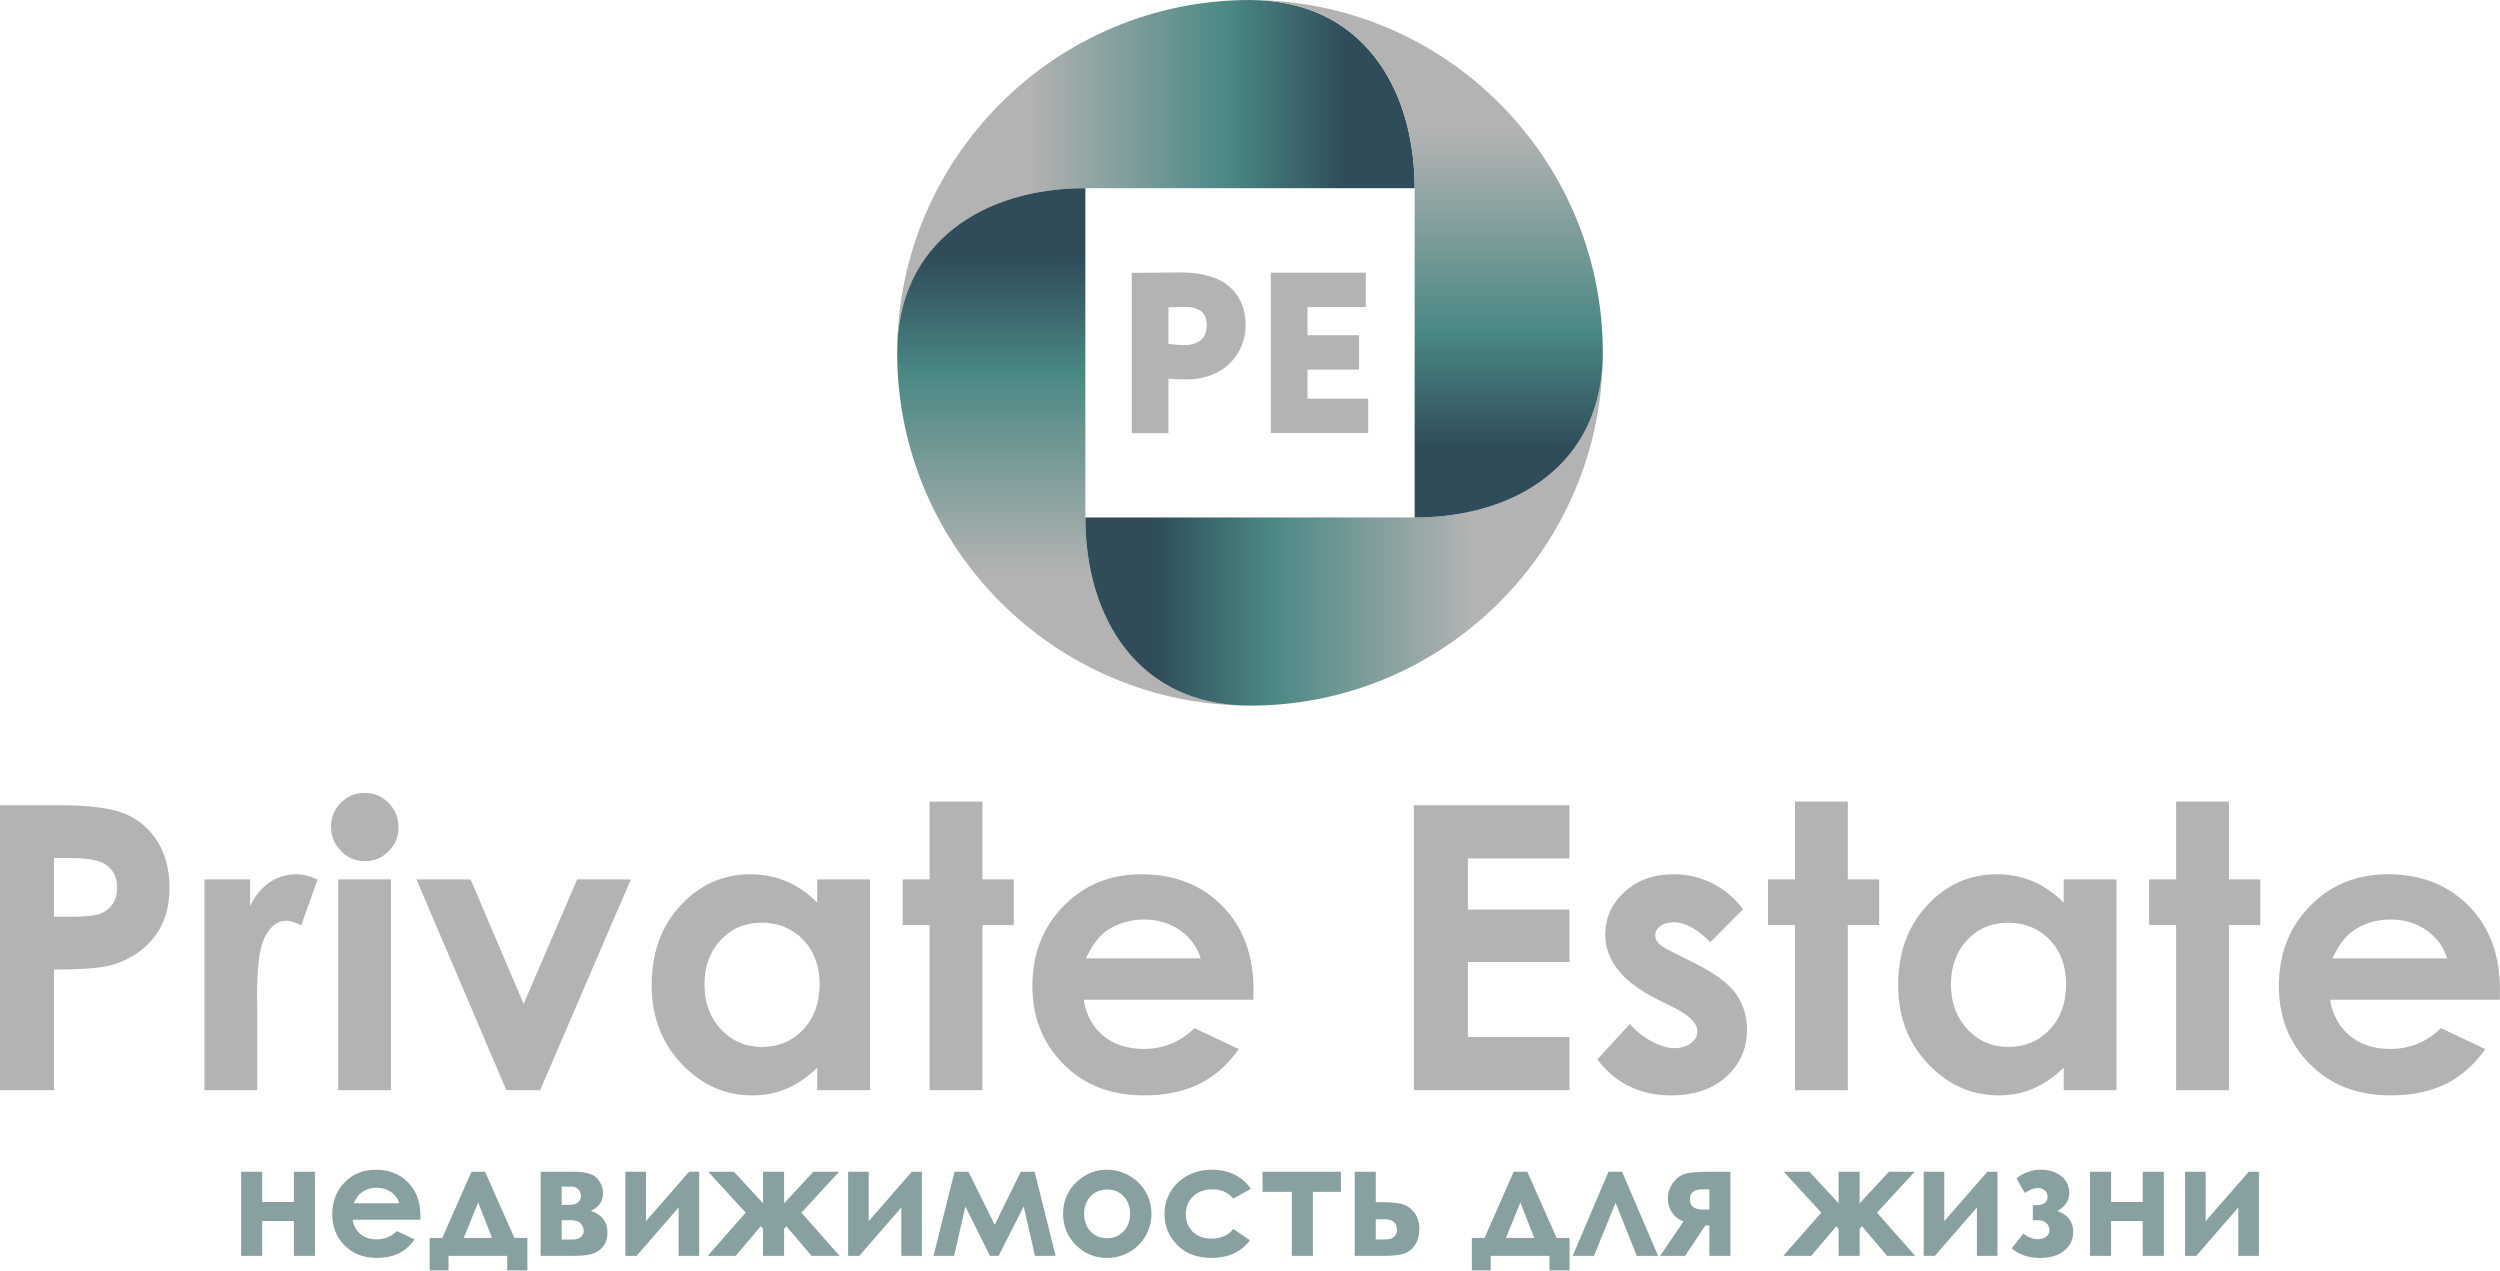
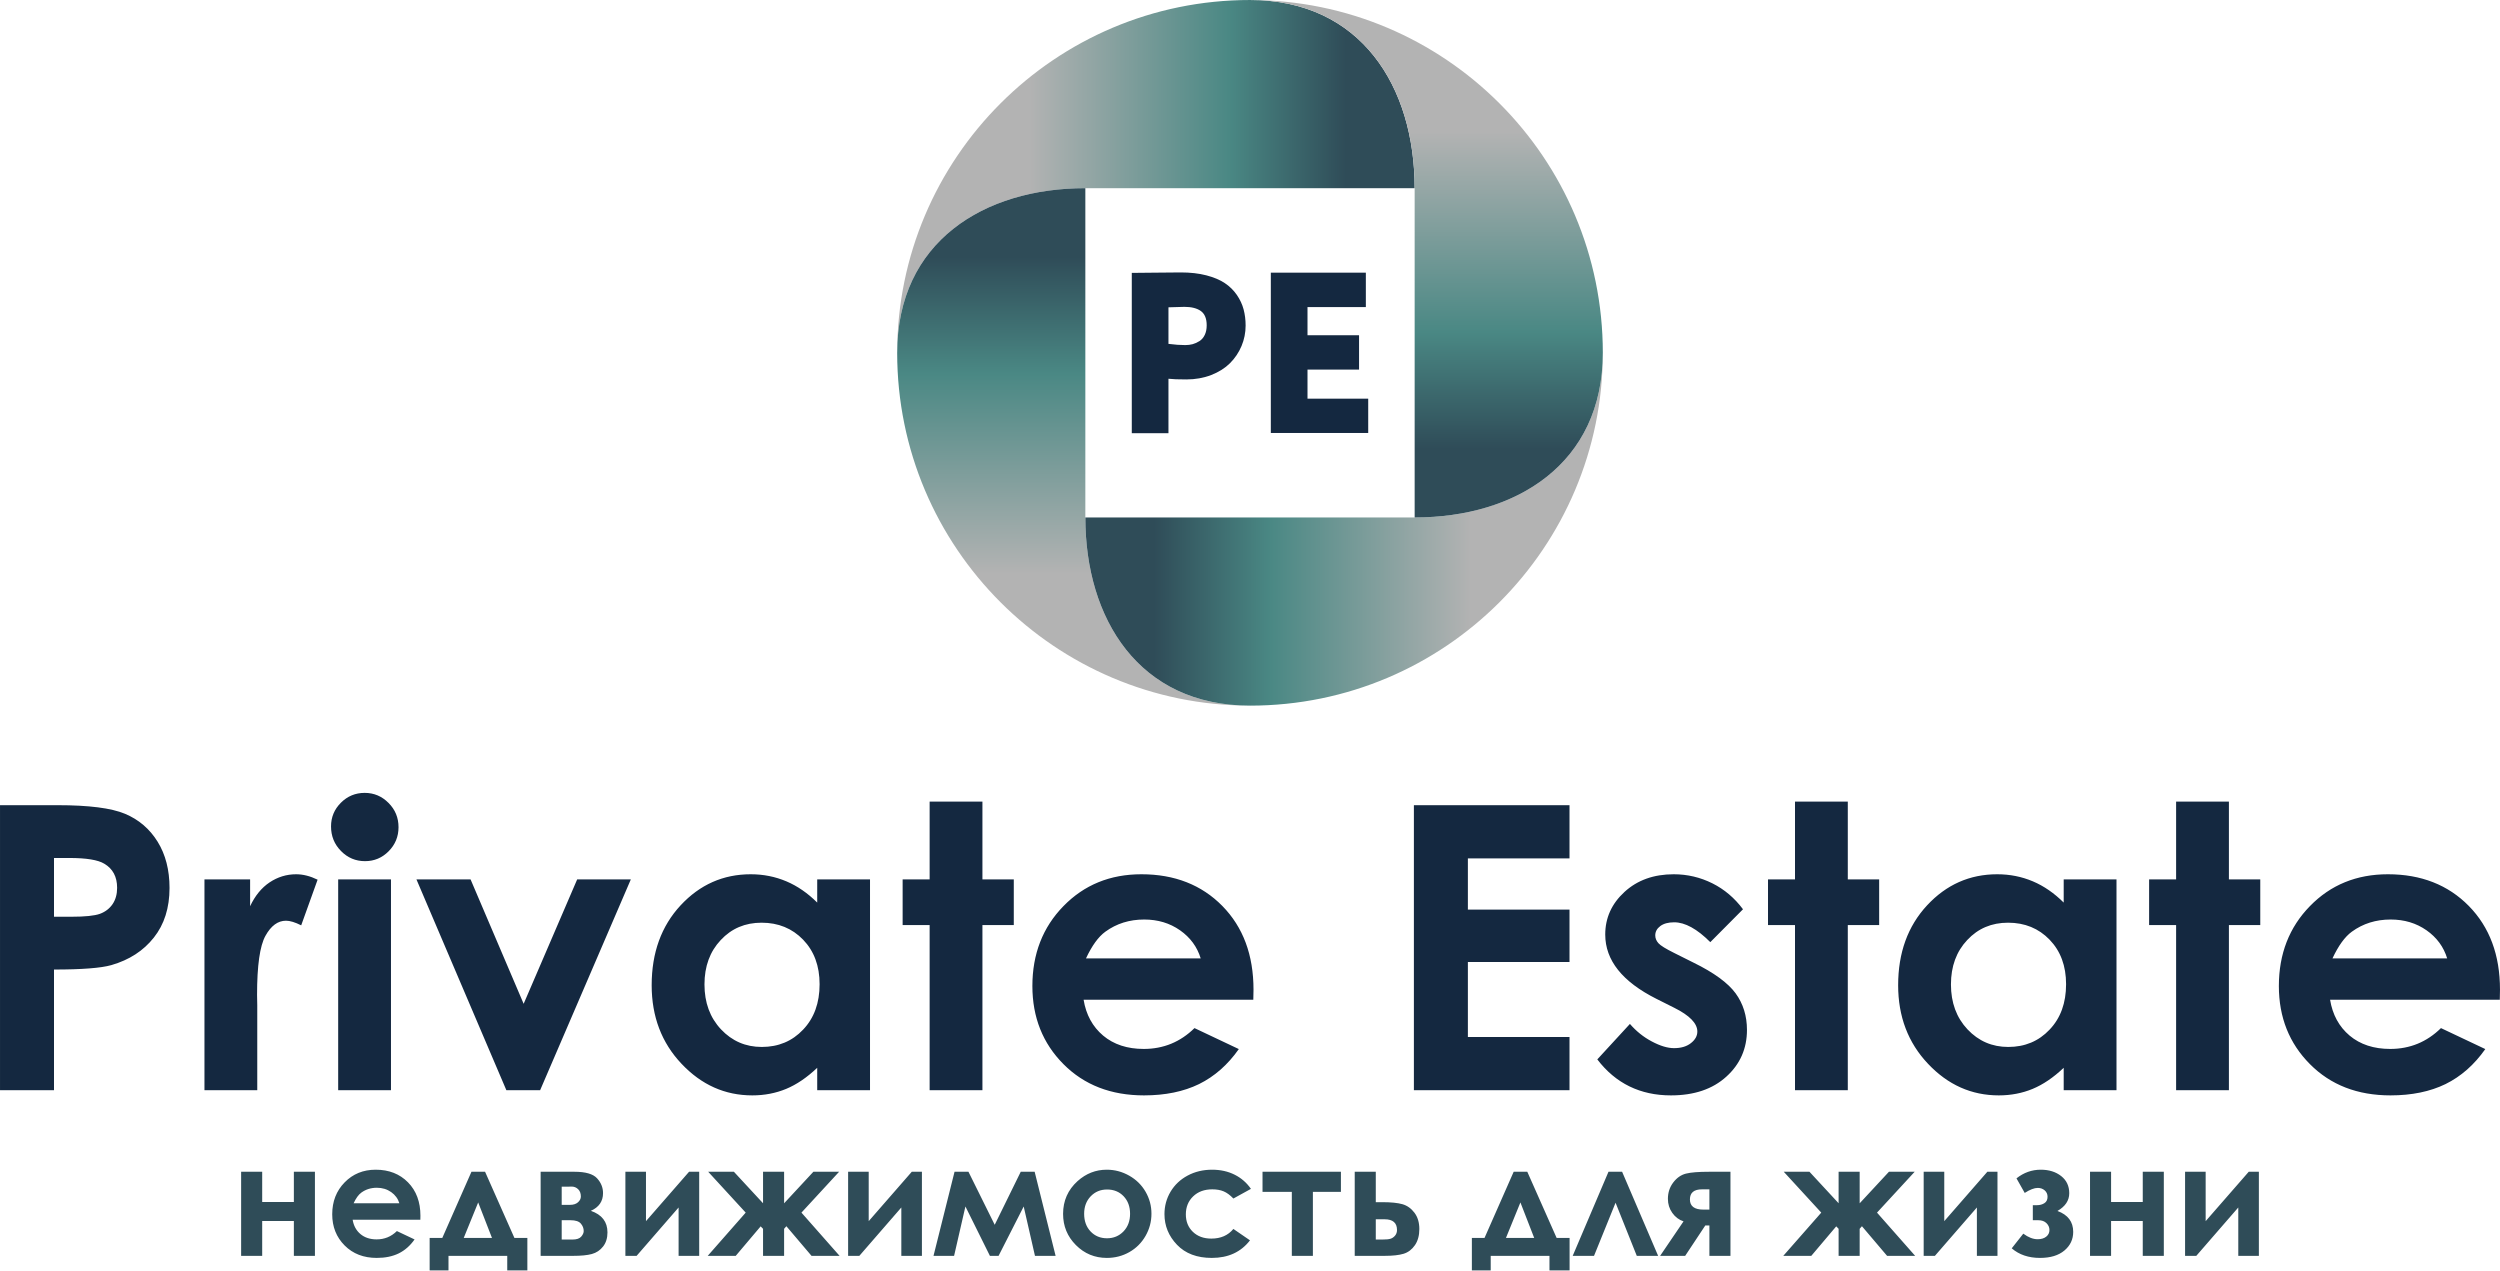
<svg xmlns="http://www.w3.org/2000/svg" xmlns:xlink="http://www.w3.org/1999/xlink" xml:space="preserve" width="109.829mm" height="55.812mm" version="1.1" style="shape-rendering:geometricPrecision; text-rendering:geometricPrecision; image-rendering:optimizeQuality; fill-rule:evenodd; clip-rule:evenodd" viewBox="0 0 10982.86 5581.23">
  <defs>
    <style type="text/css">
   
-     .fil5 {fill:#88A1A0;fill-rule:nonzero}
-     .fil4 {fill:#B3B3B3;fill-rule:nonzero}
+     .fil4 {fill:#142840;fill-rule:nonzero}
+     .fil5 {fill:#2F4C58;fill-rule:nonzero}
    .fil2 {fill:url(#id0)}
    .fil0 {fill:url(#id1)}
    .fil3 {fill:url(#id2)}
    .fil1 {fill:url(#id3)}
   
  </style>
    <linearGradient id="id0" gradientUnits="userSpaceOnUse" x1="6463.15" y1="2663.9" x2="5069.36" y2="2663.9">
      <stop offset="0" style="stop-opacity:1; stop-color:#B3B3B3" />
      <stop offset="0.631" style="stop-opacity:1; stop-color:#4A8884" />
      <stop offset="1" style="stop-opacity:1; stop-color:#2F4C58" />
    </linearGradient>
    <linearGradient id="id1" gradientUnits="userSpaceOnUse" xlink:href="#id0" x1="4519.71" y1="436.13" x2="5913.5" y2="436.13">
  </linearGradient>
    <linearGradient id="id2" gradientUnits="userSpaceOnUse" xlink:href="#id0" x1="6605.32" y1="578.29" x2="6605.32" y2="1972.08">
  </linearGradient>
    <linearGradient id="id3" gradientUnits="userSpaceOnUse" xlink:href="#id0" x1="4377.54" y1="2521.72" x2="4377.54" y2="1127.94">
  </linearGradient>
  </defs>
  <g id="Слой_x0020_1">
-     <g id="_3002631221360">
-       <g>
-         <path class="fil0" d="M4768.09 826.67c-445.4,0 -826.64,235.69 -826.64,723.34l-0.03 0c0.02,-855.75 694.25,-1549.98 1550.01,-1549.98 487.67,0 723.33,381.26 723.33,826.66l-1446.67 -0.02zm-826.64 723.34l0 0z" />
-         <path class="fil1" d="M4768.07 2273.34c0,445.4 235.69,826.64 723.34,826.64l0 0.02c-855.75,-0.01 -1549.99,-694.24 -1549.99,-1550 0,-487.67 381.27,-723.33 826.67,-723.33l-0.02 1446.67zm723.34 826.64l0 0z" />
-         <path class="fil2" d="M6214.77 2273.36c445.4,0 826.64,-235.69 826.64,-723.34l0.02 0c-0.01,855.75 -694.24,1549.98 -1550,1549.98 -487.67,0 -723.33,-381.26 -723.33,-826.66l1446.67 0.02zm826.64 -723.34l0 0z" />
-         <path class="fil3" d="M6214.79 826.67c0,-445.4 -235.69,-826.64 -723.34,-826.64l0 -0.03c855.75,0.02 1549.98,694.25 1549.98,1550.01 0,487.67 -381.26,723.33 -826.66,723.33l0.02 -1446.67zm-723.34 -826.64l0 0z" />
-       </g>
-       <path class="fil4" d="M-0 3537.33l253.18 0c136.9,0 235.44,12.5 295.9,37.79 60.46,25.29 108.42,66.27 143.31,122.66 34.88,56.4 52.32,124.12 52.32,203.19 0,87.49 -22.97,160.16 -68.89,218 -45.64,57.85 -107.84,98.25 -186.62,120.92 -46.21,13.08 -130.22,19.48 -252.01,19.48l0 530.19 -237.19 0 0 -1252.23zm237.19 490.08l76.45 0c60.17,0 101.73,-4.36 125.28,-12.79 23.54,-8.72 41.85,-22.67 55.52,-42.44 13.37,-19.76 20.05,-43.6 20.05,-71.79 0,-48.55 -18.89,-84.01 -56.68,-106.1 -27.32,-16.57 -78.48,-25 -152.89,-25l-67.73 0 0 258.12zm661 -163.94l200.56 0 0 117.72c21.51,-45.92 50,-80.8 85.46,-104.64 35.75,-23.84 74.7,-35.75 116.85,-35.75 29.94,0 61.33,7.85 94.18,23.83l-72.09 200.57c-27.03,-13.66 -49.41,-20.35 -66.85,-20.35 -35.46,0 -65.7,22.09 -90.11,66.27 -24.71,44.19 -36.92,130.81 -36.92,259.87l0.87 45.05 0 373.52 -231.95 0 0 -926.09zm704.02 -380.2c40.69,0 75.57,14.82 104.64,44.18 29.36,29.36 43.89,64.82 43.89,106.68 0,41.27 -14.53,76.44 -43.31,105.51 -28.78,29.07 -63.37,43.6 -103.77,43.6 -41.28,0 -76.45,-14.82 -105.52,-44.47 -29.35,-29.65 -43.89,-65.69 -43.89,-108.13 0,-40.7 14.54,-75.29 43.31,-104.06 28.78,-28.78 63.66,-43.31 104.65,-43.31zm-116.57 380.2l231.96 0 0 926.09 -231.96 0 0 -926.09zm343.87 0l237.77 0 233.13 546.47 235.15 -546.47 235.74 0 -398.52 926.09 -148.24 0 -395.03 -926.09zm1760.62 0l231.96 0 0 926.09 -231.96 0 0 -98.54c-45.34,43.02 -90.98,73.83 -136.61,92.73 -45.64,18.89 -95.35,28.48 -148.54,28.48 -120.05,0 -223.53,-46.21 -311.02,-138.94 -87.49,-92.43 -131.1,-207.54 -131.1,-345.03 0,-142.72 42.44,-259.57 127.03,-350.85 84.59,-90.98 187.19,-136.61 308.11,-136.61 55.81,0 107.85,10.46 156.68,31.1 48.83,20.64 93.89,52.03 135.45,93.31l0 -101.74zm-244.45 190.1c-72.09,0 -131.97,25.29 -179.35,76.16 -47.67,50.58 -71.51,115.69 -71.51,195.04 0,79.94 24.13,145.63 72.67,197.37 48.54,51.45 108.13,77.32 179.06,77.32 72.96,0 133.71,-25.29 181.67,-76.16 48.25,-50.58 72.38,-117.14 72.38,-199.4 0,-80.52 -24.13,-145.63 -72.38,-195.63 -47.96,-49.7 -109,-74.7 -182.54,-74.7zm738.31 -531.93l231.95 0 0 341.83 137.78 0 0 200.57 -137.78 0 0 725.52 -231.95 0 0 -725.52 -118.6 0 0 -200.57 118.6 0 0 -341.83zm1421.97 870.28l-745.58 0c10.76,65.98 39.53,118.59 86.04,157.83 46.51,38.95 106.1,58.43 178.19,58.43 86.62,0 160.74,-30.52 222.94,-91.56l194.76 92.14c-48.55,69.18 -106.97,120.34 -174.7,153.77 -68.02,33.13 -148.53,49.7 -241.84,49.7 -144.76,0 -262.77,-45.63 -353.75,-137.2 -90.98,-91.27 -136.62,-205.79 -136.62,-343.28 0,-140.98 45.64,-258.12 136.62,-351.14 90.98,-93.31 204.92,-139.81 342.41,-139.81 145.63,0 264.23,46.5 355.5,139.23 91.27,93.02 136.91,215.39 136.91,367.99l-0.88 43.9zm-231.08 -181.38c-15.41,-50.58 -45.64,-91.86 -90.69,-123.54 -45.35,-31.69 -97.67,-47.38 -157.55,-47.38 -64.82,0 -121.5,17.73 -170.63,53.48 -30.52,22.09 -59,61.34 -85.16,117.44l504.03 0zm936.55 -673.21l683.66 0 0 233.7 -446.47 0 0 224.99 446.47 0 0 230.21 -446.47 0 0 329.63 446.47 0 0 233.7 -683.66 0 0 -1252.23zm1445.82 457.23l-143.6 144.47c-58.13,-58.14 -111.03,-87.2 -158.7,-87.2 -25.87,0 -46.22,5.52 -61.05,16.57 -14.82,11.04 -22.09,24.7 -22.09,40.98 0,12.5 4.65,23.84 13.95,34.3 9.31,10.46 32.56,24.71 69.48,43.02l84.87 42.44c89.53,43.89 151.15,88.95 184.58,134.58 33.43,45.93 50,99.41 50,161.04 0,81.97 -30.23,150.56 -90.69,205.21 -60.46,54.94 -141.56,82.26 -243.3,82.26 -134.87,0 -243,-52.61 -323.52,-158.12l143.3 -155.81c27.33,31.69 59.3,57.56 96.22,77.03 36.62,19.48 69.18,29.36 97.66,29.36 30.53,0 55.52,-7.27 74.13,-22.09 18.89,-14.83 28.19,-31.68 28.19,-50.87 0,-35.75 -33.72,-70.63 -101.44,-104.35l-78.2 -39.24c-149.98,-75.29 -224.98,-169.47 -224.98,-282.54 0,-72.96 28.2,-135.45 84.59,-187.19 56.39,-51.74 128.48,-77.61 216.26,-77.61 60.17,0 116.56,13.37 169.76,39.82 52.9,26.45 97.66,64.53 134.58,113.94zm228.47 -472.92l231.95 0 0 341.83 137.78 0 0 200.57 -137.78 0 0 725.52 -231.95 0 0 -725.52 -118.6 0 0 -200.57 118.6 0 0 -341.83zm1180.42 341.83l231.96 0 0 926.09 -231.96 0 0 -98.54c-45.34,43.02 -90.98,73.83 -136.61,92.73 -45.64,18.89 -95.35,28.48 -148.54,28.48 -120.05,0 -223.53,-46.21 -311.02,-138.94 -87.49,-92.43 -131.1,-207.54 -131.1,-345.03 0,-142.72 42.44,-259.57 127.03,-350.85 84.59,-90.98 187.19,-136.61 308.11,-136.61 55.81,0 107.85,10.46 156.68,31.1 48.83,20.64 93.89,52.03 135.45,93.31l0 -101.74zm-244.45 190.1c-72.09,0 -131.97,25.29 -179.35,76.16 -47.67,50.58 -71.51,115.69 -71.51,195.04 0,79.94 24.13,145.63 72.67,197.37 48.54,51.45 108.13,77.32 179.06,77.32 72.96,0 133.71,-25.29 181.67,-76.16 48.25,-50.58 72.38,-117.14 72.38,-199.4 0,-80.52 -24.13,-145.63 -72.38,-195.63 -47.96,-49.7 -109,-74.7 -182.54,-74.7zm738.31 -531.93l231.95 0 0 341.83 137.78 0 0 200.57 -137.78 0 0 725.52 -231.95 0 0 -725.52 -118.6 0 0 -200.57 118.6 0 0 -341.83zm1421.97 870.28l-745.58 0c10.76,65.98 39.53,118.59 86.04,157.83 46.51,38.95 106.1,58.43 178.19,58.43 86.62,0 160.74,-30.52 222.94,-91.56l194.76 92.14c-48.55,69.18 -106.97,120.34 -174.7,153.77 -68.02,33.13 -148.53,49.7 -241.84,49.7 -144.76,0 -262.77,-45.63 -353.75,-137.2 -90.98,-91.27 -136.62,-205.79 -136.62,-343.28 0,-140.98 45.64,-258.12 136.62,-351.14 90.98,-93.31 204.92,-139.81 342.41,-139.81 145.63,0 264.23,46.5 355.5,139.23 91.27,93.02 136.91,215.39 136.91,367.99l-0.88 43.9zm-231.08 -181.38c-15.41,-50.58 -45.64,-91.86 -90.69,-123.54 -45.35,-31.69 -97.67,-47.38 -157.55,-47.38 -64.82,0 -121.5,17.73 -170.63,53.48 -30.52,22.09 -59,61.34 -85.16,117.44l504.03 0z" />
-       <path class="fil5" d="M1151.8 5280.65l139.15 0 0 -132.89 92.54 0 0 369.45 -92.54 0 0 -153.07 -139.15 0 0 153.07 -92.53 0 0 -369.45 92.53 0 0 132.89zm694.83 77.93l-297.44 0c4.3,26.32 15.78,47.31 34.33,62.96 18.55,15.54 42.32,23.31 71.08,23.31 34.56,0 64.13,-12.17 88.94,-36.53l77.7 36.76c-19.37,27.6 -42.68,48.01 -69.69,61.35 -27.14,13.22 -59.26,19.82 -96.48,19.82 -57.75,0 -104.83,-18.2 -141.13,-54.73 -36.29,-36.41 -54.5,-82.1 -54.5,-136.95 0,-56.24 18.21,-102.97 54.5,-140.08 36.3,-37.22 81.75,-55.77 136.6,-55.77 58.1,0 105.41,18.55 141.82,55.54 36.41,37.11 54.62,85.93 54.62,146.81l-0.35 17.51zm-92.19 -72.36c-6.14,-20.18 -18.2,-36.65 -36.18,-49.29 -18.09,-12.63 -38.96,-18.9 -62.85,-18.9 -25.85,0 -48.47,7.08 -68.06,21.34 -12.18,8.81 -23.54,24.47 -33.98,46.85l201.07 0zm215.8 230.99l0 64.01 -82.79 0 0 -142.63 55.54 0 128.14 -290.83 59.83 0 128.95 290.83 56.82 0 0 142.63 -88.36 0 0 -64.01 -258.13 0zm191.11 -78.62l-60.65 -156.08 -63.55 156.08 124.2 0zm213.71 78.62l0 -369.45 148.66 0c48.7,0 81.86,9.63 99.26,28.76 17.51,19.13 26.21,40.82 26.21,65.05 0,36.07 -17.86,61.93 -53.58,77.81 48.71,16.82 73.06,48.36 73.06,94.74 0,25.05 -6.5,45.81 -19.37,62.16 -12.87,16.46 -29.34,27.36 -49.17,32.81 -19.71,5.45 -47.42,8.12 -83.02,8.12l-142.05 0zm92.53 -224.03l36.07 0c15.42,0 27.25,-3.83 35.6,-11.37 8.34,-7.54 12.52,-16 12.52,-25.28 0,-13.8 -4.06,-24.47 -12.06,-32.23 -8,-7.66 -17.51,-11.48 -28.53,-11.48l-11.94 0.34 -31.66 0 0 80.02zm0 152.37l46.97 0c18.32,0 31.19,-4.18 38.61,-12.64 7.42,-8.47 11.13,-16.7 11.13,-24.7 0,-11.95 -4.17,-22.85 -12.52,-32.7 -8.35,-9.86 -23.42,-14.85 -45.11,-14.85l-39.08 0 0 84.89zm329.1 71.66l-49.28 0 0 -369.45 90.44 0 0 216.96 189.25 -216.96 44.53 0 0 369.45 -90.45 0 0 -212.55 -184.49 212.55zm555.45 -118.86l-10.44 -10.78 -109.58 129.64 -123.04 0 166.87 -189.94 -164.78 -179.51 112.95 0 128.02 138.34 0 -138.34 92.53 0 0 138.57 128.6 -138.57 113.06 0 -165.47 179.51 167.56 189.94 -123.27 0 -110.51 -130.22 -9.97 11.36 0 118.86 -92.53 0 0 -118.86zm423.02 118.86l-49.28 0 0 -369.45 90.44 0 0 216.96 189.25 -216.96 44.53 0 0 369.45 -90.45 0 0 -212.55 -184.49 212.55zm594.76 -136.48l114.33 -232.97 61.11 0 92.08 369.45 -90.69 0 -49.51 -216.85 -110.39 216.85 -38.04 0 -107.61 -216.96 -49.75 216.96 -90.45 0 92.42 -369.45 61.12 0 115.38 232.97zm492.25 -242.01c34.9,0 67.72,8.69 98.45,26.09 30.85,17.39 54.73,40.93 72.01,70.73 17.28,29.92 25.86,62.04 25.86,96.6 0,34.79 -8.7,67.25 -25.97,97.52 -17.4,30.27 -41.05,53.92 -70.97,70.97 -30.04,17.04 -62.97,25.62 -99.03,25.62 -53.11,0 -98.45,-18.78 -135.91,-56.35 -37.57,-37.69 -56.35,-83.38 -56.35,-137.07 0,-57.63 21.22,-105.64 63.66,-144.02 37.22,-33.4 79.89,-50.09 128.25,-50.09zm1.39 86.97c-28.87,0 -52.88,9.97 -72.01,29.91 -19.13,20.07 -28.76,45.58 -28.76,76.77 0,32 9.51,57.98 28.41,77.81 18.9,19.83 42.91,29.8 72.01,29.8 28.99,0 53.11,-10.09 72.48,-30.15 19.25,-20.06 28.87,-45.92 28.87,-77.46 0,-31.66 -9.51,-57.28 -28.41,-77.11 -18.9,-19.72 -43.13,-29.57 -72.59,-29.57zm631.98 -2.79l-77.11 42.44c-14.5,-15.19 -28.76,-25.62 -42.91,-31.54 -14.14,-5.91 -30.73,-8.81 -49.74,-8.81 -34.68,0 -62.74,10.32 -84.08,30.85 -21.45,20.64 -32.12,46.96 -32.12,79.2 0,31.31 10.32,56.82 30.85,76.65 20.64,19.83 47.66,29.68 81.17,29.68 41.4,0 73.64,-14.14 96.83,-42.44l72.94 50.1c-39.66,51.48 -95.55,77.22 -167.8,77.22 -65.05,0 -115.96,-19.24 -152.72,-57.63 -36.76,-38.38 -55.19,-83.26 -55.19,-134.74 0,-35.72 8.93,-68.54 26.78,-98.57 17.98,-30.03 42.91,-53.69 75.03,-70.85 32,-17.16 67.84,-25.74 107.49,-25.74 36.76,0 69.7,7.3 98.92,21.91 29.22,14.61 53.11,35.37 71.66,62.27zm50.91 -75.14l344.4 0 0 88.36 -123.15 0 0 281.09 -92.54 0 0 -281.09 -128.71 0 0 -88.36zm497.58 133.59l27.6 0c38.96,0 68.76,3.01 89.52,8.93 20.87,6.03 38.38,18.55 52.76,37.45 14.27,19.02 21.46,42.91 21.46,71.55 0,28.41 -6.5,52.18 -19.37,70.97 -12.99,18.9 -29.45,31.42 -49.51,37.68 -20.07,6.15 -48.13,9.28 -84.42,9.28l-130.57 0 0 -369.45 92.53 0 0 133.59zm0 164.2l28.3 0c16.93,0 29.1,-1.16 36.64,-3.6 7.42,-2.32 14.03,-6.84 19.71,-13.57 5.68,-6.84 8.58,-14.95 8.58,-24.69 0,-31.43 -18.2,-47.2 -54.61,-47.2l-38.62 0 0 89.06zm504.89 71.66l0 64.01 -82.79 0 0 -142.63 55.54 0 128.14 -290.83 59.83 0 128.95 290.83 56.82 0 0 142.63 -88.36 0 0 -64.01 -258.13 0zm191.11 -78.62l-60.65 -156.08 -63.55 156.08 124.2 0zm544.42 78.62l-93.81 0 -93.23 -233.43 -94.62 233.43 -93.7 0 157.24 -369.45 59.84 0 158.28 369.45zm111.56 -151.56c-20.06,-6.61 -36.53,-19.02 -49.4,-37.22 -12.87,-18.21 -19.25,-38.73 -19.25,-61.58 0,-27.36 7.77,-51.37 23.42,-71.89 15.66,-20.64 34.33,-33.63 56.01,-39.08 21.69,-5.45 55.43,-8.12 101.47,-8.12l93.93 0 0 369.45 -92.54 0 0 -133.59 -17.97 0 -88.48 133.59 -110.05 0 102.86 -151.56zm113.64 -51.6l0 -89.06 -32.47 0c-35.37,0 -53.11,14.73 -53.11,44.3 0,29.8 19.71,44.76 59.26,44.76l26.32 0zm567.63 84.3l-10.44 -10.78 -109.58 129.64 -123.04 0 166.87 -189.94 -164.78 -179.51 112.95 0 128.02 138.34 0 -138.34 92.53 0 0 138.57 128.6 -138.57 113.06 0 -165.47 179.51 167.56 189.94 -123.27 0 -110.51 -130.22 -9.97 11.36 0 118.86 -92.53 0 0 -118.86zm423.02 118.86l-49.28 0 0 -369.45 90.44 0 0 216.96 189.25 -216.96 44.53 0 0 369.45 -90.45 0 0 -212.55 -184.49 212.55zm430.21 -156.55l0 -66.09 18.32 0c12.41,0 23.19,-2.9 32.47,-8.82 9.28,-5.79 13.91,-15.19 13.91,-28.29 0,-11.25 -4.17,-20.53 -12.4,-27.83 -8.35,-7.31 -18.56,-10.9 -30.62,-10.9 -15.19,0 -34.32,7.3 -57.28,22.03l-36.18 -64.01c31.89,-25.39 67.49,-38.03 106.68,-38.03 36.07,0 65.87,9.27 89.64,27.94 23.66,18.67 35.48,43.72 35.48,75.38 0,32.12 -17.27,58.09 -51.83,77.92 46.15,16.93 69.23,47.55 69.23,91.84 0,32.94 -12.87,60.3 -38.73,81.99 -25.86,21.68 -61.58,32.46 -107.27,32.46 -50.09,0 -91.49,-14.03 -124.07,-42.09l50.79 -64.47c22.03,16.35 43.02,24.47 62.96,24.47 15.89,0 28.53,-3.83 37.92,-11.37 9.39,-7.54 14.03,-17.28 14.03,-29.22 0,-11.48 -4.4,-21.45 -13.1,-30.03 -8.7,-8.59 -20.64,-12.88 -35.83,-12.88l-24.12 0zm343.82 -80.01l139.15 0 0 -132.89 92.54 0 0 369.45 -92.54 0 0 -153.07 -139.15 0 0 153.07 -92.53 0 0 -369.45 92.53 0 0 132.89zm374.32 236.56l-49.28 0 0 -369.45 90.44 0 0 216.96 189.25 -216.96 44.53 0 0 369.45 -90.45 0 0 -212.55 -184.49 212.55z" />
-       <g>
-         <path class="fil4" d="M5133.2 1903.15l-161.11 0 0 -704.28c11.74,0 45.94,-0.34 102.1,-1.01 56.33,-0.67 94.22,-1.01 113.5,-1.01 41.57,0 78.79,4.2 111.82,12.75 32.85,8.55 60.01,19.95 81.3,34.2 21.3,14.25 38.73,31.51 52.81,51.8 13.92,20.28 23.81,41.57 29.68,63.54 5.86,22.13 8.88,45.76 8.88,71.08 0,31.35 -6.03,61.36 -17.94,89.86 -12.07,28.5 -28.83,53.64 -50.63,75.44 -21.79,21.62 -49.28,39.06 -82.48,51.97 -33.36,12.91 -69.74,19.45 -109.3,19.45 -35.71,0 -61.87,-1.01 -78.63,-3.02l0 239.23zm70.24 -555.08c-2.34,0 -25.65,0.67 -70.24,2.01l0 160.61c28.16,3.69 52.81,5.36 73.76,5.36 11.4,0 22.3,-1.34 32.53,-4.02 10.39,-2.85 20.28,-7.38 30.01,-13.58 9.72,-6.2 17.43,-15.25 23.13,-26.99 5.7,-11.9 8.55,-25.99 8.55,-42.25 0,-29.5 -8.55,-50.29 -25.48,-62.7 -17.1,-12.24 -41.07,-18.44 -72.26,-18.44z" />
-         <polygon class="fil4" points="5582.92,1902.14 5582.92,1197.86 6000.36,1197.86 6000.36,1349.07 5744.03,1349.07 5744.03,1472.8 5970.52,1472.8 5970.52,1623.68 5744.03,1623.68 5744.03,1751.43 6010.76,1751.43 6010.76,1902.14 " />
-       </g>
+     <g id="_2998294082464">
+       <path class="fil0" d="M4768.09 826.67c-445.4,0 -826.64,235.69 -826.64,723.34l-0.03 0c0.02,-855.75 694.25,-1549.98 1550.01,-1549.98 487.67,0 723.33,381.26 723.33,826.66l-1446.67 -0.02zm-826.64 723.34l0 0z" />
+       <path class="fil1" d="M4768.07 2273.34c0,445.4 235.69,826.64 723.34,826.64l0 0.02c-855.75,-0.01 -1549.99,-694.24 -1549.99,-1550 0,-487.67 381.27,-723.33 826.67,-723.33l-0.02 1446.67zm723.34 826.64l0 0z" />
+       <path class="fil2" d="M6214.77 2273.36c445.4,0 826.64,-235.69 826.64,-723.34l0.02 0c-0.01,855.75 -694.24,1549.98 -1550,1549.98 -487.67,0 -723.33,-381.26 -723.33,-826.66l1446.67 0.02zm826.64 -723.34l0 0z" />
+       <path class="fil3" d="M6214.79 826.67c0,-445.4 -235.69,-826.64 -723.34,-826.64l0 -0.03c855.75,0.02 1549.98,694.25 1549.98,1550.01 0,487.67 -381.26,723.33 -826.66,723.33l0.02 -1446.67zm-723.34 -826.64l0 0z" />
+     </g>
+     <path class="fil4" d="M-0 3537.33l253.18 0c136.9,0 235.44,12.5 295.9,37.79 60.46,25.29 108.42,66.27 143.31,122.66 34.88,56.4 52.32,124.12 52.32,203.19 0,87.49 -22.97,160.16 -68.89,218 -45.64,57.85 -107.84,98.25 -186.62,120.92 -46.21,13.08 -130.22,19.48 -252.01,19.48l0 530.19 -237.19 0 0 -1252.23zm237.19 490.08l76.45 0c60.17,0 101.73,-4.36 125.28,-12.79 23.54,-8.72 41.85,-22.67 55.52,-42.44 13.37,-19.76 20.05,-43.6 20.05,-71.79 0,-48.55 -18.89,-84.01 -56.68,-106.1 -27.32,-16.57 -78.48,-25 -152.89,-25l-67.73 0 0 258.12zm661 -163.94l200.56 0 0 117.72c21.51,-45.92 50,-80.8 85.46,-104.64 35.75,-23.84 74.7,-35.75 116.85,-35.75 29.94,0 61.33,7.85 94.18,23.83l-72.09 200.57c-27.03,-13.66 -49.41,-20.35 -66.85,-20.35 -35.46,0 -65.7,22.09 -90.11,66.27 -24.71,44.19 -36.92,130.81 -36.92,259.87l0.87 45.05 0 373.52 -231.95 0 0 -926.09zm704.02 -380.2c40.69,0 75.57,14.82 104.64,44.18 29.36,29.36 43.89,64.82 43.89,106.68 0,41.27 -14.53,76.44 -43.31,105.51 -28.78,29.07 -63.37,43.6 -103.77,43.6 -41.28,0 -76.45,-14.82 -105.52,-44.47 -29.35,-29.65 -43.89,-65.69 -43.89,-108.13 0,-40.7 14.54,-75.29 43.31,-104.06 28.78,-28.78 63.66,-43.31 104.65,-43.31zm-116.57 380.2l231.96 0 0 926.09 -231.96 0 0 -926.09zm343.87 0l237.77 0 233.13 546.47 235.15 -546.47 235.74 0 -398.52 926.09 -148.24 0 -395.03 -926.09zm1760.62 0l231.96 0 0 926.09 -231.96 0 0 -98.54c-45.34,43.02 -90.98,73.83 -136.61,92.73 -45.64,18.89 -95.35,28.48 -148.54,28.48 -120.05,0 -223.53,-46.21 -311.02,-138.94 -87.49,-92.43 -131.1,-207.54 -131.1,-345.03 0,-142.72 42.44,-259.57 127.03,-350.85 84.59,-90.98 187.19,-136.61 308.11,-136.61 55.81,0 107.85,10.46 156.68,31.1 48.83,20.64 93.89,52.03 135.45,93.31l0 -101.74zm-244.45 190.1c-72.09,0 -131.97,25.29 -179.35,76.16 -47.67,50.58 -71.51,115.69 -71.51,195.04 0,79.94 24.13,145.63 72.67,197.37 48.54,51.45 108.13,77.32 179.06,77.32 72.96,0 133.71,-25.29 181.67,-76.16 48.25,-50.58 72.38,-117.14 72.38,-199.4 0,-80.52 -24.13,-145.63 -72.38,-195.63 -47.96,-49.7 -109,-74.7 -182.54,-74.7zm738.31 -531.93l231.95 0 0 341.83 137.78 0 0 200.57 -137.78 0 0 725.52 -231.95 0 0 -725.52 -118.6 0 0 -200.57 118.6 0 0 -341.83zm1421.97 870.28l-745.58 0c10.76,65.98 39.53,118.59 86.04,157.83 46.51,38.95 106.1,58.43 178.19,58.43 86.62,0 160.74,-30.52 222.94,-91.56l194.76 92.14c-48.55,69.18 -106.97,120.34 -174.7,153.77 -68.02,33.13 -148.53,49.7 -241.84,49.7 -144.76,0 -262.77,-45.63 -353.75,-137.2 -90.98,-91.27 -136.62,-205.79 -136.62,-343.28 0,-140.98 45.64,-258.12 136.62,-351.14 90.98,-93.31 204.92,-139.81 342.41,-139.81 145.63,0 264.23,46.5 355.5,139.23 91.27,93.02 136.91,215.39 136.91,367.99l-0.88 43.9zm-231.08 -181.38c-15.41,-50.58 -45.64,-91.86 -90.69,-123.54 -45.35,-31.69 -97.67,-47.38 -157.55,-47.38 -64.82,0 -121.5,17.73 -170.63,53.48 -30.52,22.09 -59,61.34 -85.16,117.44l504.03 0zm936.55 -673.21l683.66 0 0 233.7 -446.47 0 0 224.99 446.47 0 0 230.21 -446.47 0 0 329.63 446.47 0 0 233.7 -683.66 0 0 -1252.23zm1445.82 457.23l-143.6 144.47c-58.13,-58.14 -111.03,-87.2 -158.7,-87.2 -25.87,0 -46.22,5.52 -61.05,16.57 -14.82,11.04 -22.09,24.7 -22.09,40.98 0,12.5 4.65,23.84 13.95,34.3 9.31,10.46 32.56,24.71 69.48,43.02l84.87 42.44c89.53,43.89 151.15,88.95 184.58,134.58 33.43,45.93 50,99.41 50,161.04 0,81.97 -30.23,150.56 -90.69,205.21 -60.46,54.94 -141.56,82.26 -243.3,82.26 -134.87,0 -243,-52.61 -323.52,-158.12l143.3 -155.81c27.33,31.69 59.3,57.56 96.22,77.03 36.62,19.48 69.18,29.36 97.66,29.36 30.53,0 55.52,-7.27 74.13,-22.09 18.89,-14.83 28.19,-31.68 28.19,-50.87 0,-35.75 -33.72,-70.63 -101.44,-104.35l-78.2 -39.24c-149.98,-75.29 -224.98,-169.47 -224.98,-282.54 0,-72.96 28.2,-135.45 84.59,-187.19 56.39,-51.74 128.48,-77.61 216.26,-77.61 60.17,0 116.56,13.37 169.76,39.82 52.9,26.45 97.66,64.53 134.58,113.94zm228.47 -472.92l231.95 0 0 341.83 137.78 0 0 200.57 -137.78 0 0 725.52 -231.95 0 0 -725.52 -118.6 0 0 -200.57 118.6 0 0 -341.83zm1180.42 341.83l231.96 0 0 926.09 -231.96 0 0 -98.54c-45.34,43.02 -90.98,73.83 -136.61,92.73 -45.64,18.89 -95.35,28.48 -148.54,28.48 -120.05,0 -223.53,-46.21 -311.02,-138.94 -87.49,-92.43 -131.1,-207.54 -131.1,-345.03 0,-142.72 42.44,-259.57 127.03,-350.85 84.59,-90.98 187.19,-136.61 308.11,-136.61 55.81,0 107.85,10.46 156.68,31.1 48.83,20.64 93.89,52.03 135.45,93.31l0 -101.74zm-244.45 190.1c-72.09,0 -131.97,25.29 -179.35,76.16 -47.67,50.58 -71.51,115.69 -71.51,195.04 0,79.94 24.13,145.63 72.67,197.37 48.54,51.45 108.13,77.32 179.06,77.32 72.96,0 133.71,-25.29 181.67,-76.16 48.25,-50.58 72.38,-117.14 72.38,-199.4 0,-80.52 -24.13,-145.63 -72.38,-195.63 -47.96,-49.7 -109,-74.7 -182.54,-74.7zm738.31 -531.93l231.95 0 0 341.83 137.78 0 0 200.57 -137.78 0 0 725.52 -231.95 0 0 -725.52 -118.6 0 0 -200.57 118.6 0 0 -341.83zm1421.97 870.28l-745.58 0c10.76,65.98 39.53,118.59 86.04,157.83 46.51,38.95 106.1,58.43 178.19,58.43 86.62,0 160.74,-30.52 222.94,-91.56l194.76 92.14c-48.55,69.18 -106.97,120.34 -174.7,153.77 -68.02,33.13 -148.53,49.7 -241.84,49.7 -144.76,0 -262.77,-45.63 -353.75,-137.2 -90.98,-91.27 -136.62,-205.79 -136.62,-343.28 0,-140.98 45.64,-258.12 136.62,-351.14 90.98,-93.31 204.92,-139.81 342.41,-139.81 145.63,0 264.23,46.5 355.5,139.23 91.27,93.02 136.91,215.39 136.91,367.99l-0.88 43.9zm-231.08 -181.38c-15.41,-50.58 -45.64,-91.86 -90.69,-123.54 -45.35,-31.69 -97.67,-47.38 -157.55,-47.38 -64.82,0 -121.5,17.73 -170.63,53.48 -30.52,22.09 -59,61.34 -85.16,117.44l504.03 0z" />
+     <path class="fil5" d="M1151.8 5280.65l139.15 0 0 -132.89 92.54 0 0 369.45 -92.54 0 0 -153.07 -139.15 0 0 153.07 -92.53 0 0 -369.45 92.53 0 0 132.89zm694.83 77.93l-297.44 0c4.3,26.32 15.78,47.31 34.33,62.96 18.55,15.54 42.32,23.31 71.08,23.31 34.56,0 64.13,-12.17 88.94,-36.53l77.7 36.76c-19.37,27.6 -42.68,48.01 -69.69,61.35 -27.14,13.22 -59.26,19.82 -96.48,19.82 -57.75,0 -104.83,-18.2 -141.13,-54.73 -36.29,-36.41 -54.5,-82.1 -54.5,-136.95 0,-56.24 18.21,-102.97 54.5,-140.08 36.3,-37.22 81.75,-55.77 136.6,-55.77 58.1,0 105.41,18.55 141.82,55.54 36.41,37.11 54.62,85.93 54.62,146.81l-0.35 17.51zm-92.19 -72.36c-6.14,-20.18 -18.2,-36.65 -36.18,-49.29 -18.09,-12.63 -38.96,-18.9 -62.85,-18.9 -25.85,0 -48.47,7.08 -68.06,21.34 -12.18,8.81 -23.54,24.47 -33.98,46.85l201.07 0zm215.8 230.99l0 64.01 -82.79 0 0 -142.63 55.54 0 128.14 -290.83 59.83 0 128.95 290.83 56.82 0 0 142.63 -88.36 0 0 -64.01 -258.13 0zm191.11 -78.62l-60.65 -156.08 -63.55 156.08 124.2 0zm213.71 78.62l0 -369.45 148.66 0c48.7,0 81.86,9.63 99.26,28.76 17.51,19.13 26.21,40.82 26.21,65.05 0,36.07 -17.86,61.93 -53.58,77.81 48.71,16.82 73.06,48.36 73.06,94.74 0,25.05 -6.5,45.81 -19.37,62.16 -12.87,16.46 -29.34,27.36 -49.17,32.81 -19.71,5.45 -47.42,8.12 -83.02,8.12l-142.05 0zm92.53 -224.03l36.07 0c15.42,0 27.25,-3.83 35.6,-11.37 8.34,-7.54 12.52,-16 12.52,-25.28 0,-13.8 -4.06,-24.47 -12.06,-32.23 -8,-7.66 -17.51,-11.48 -28.53,-11.48l-11.94 0.34 -31.66 0 0 80.02zm0 152.37l46.97 0c18.32,0 31.19,-4.18 38.61,-12.64 7.42,-8.47 11.13,-16.7 11.13,-24.7 0,-11.95 -4.17,-22.85 -12.52,-32.7 -8.35,-9.86 -23.42,-14.85 -45.11,-14.85l-39.08 0 0 84.89zm329.1 71.66l-49.28 0 0 -369.45 90.44 0 0 216.96 189.25 -216.96 44.53 0 0 369.45 -90.45 0 0 -212.55 -184.49 212.55zm555.45 -118.86l-10.44 -10.78 -109.58 129.64 -123.04 0 166.87 -189.94 -164.78 -179.51 112.95 0 128.02 138.34 0 -138.34 92.53 0 0 138.57 128.6 -138.57 113.06 0 -165.47 179.51 167.56 189.94 -123.27 0 -110.51 -130.22 -9.97 11.36 0 118.86 -92.53 0 0 -118.86zm423.02 118.86l-49.28 0 0 -369.45 90.44 0 0 216.96 189.25 -216.96 44.53 0 0 369.45 -90.45 0 0 -212.55 -184.49 212.55zm594.76 -136.48l114.33 -232.97 61.11 0 92.08 369.45 -90.69 0 -49.51 -216.85 -110.39 216.85 -38.04 0 -107.61 -216.96 -49.75 216.96 -90.45 0 92.42 -369.45 61.12 0 115.38 232.97zm492.25 -242.01c34.9,0 67.72,8.69 98.45,26.09 30.85,17.39 54.73,40.93 72.01,70.73 17.28,29.92 25.86,62.04 25.86,96.6 0,34.79 -8.7,67.25 -25.97,97.52 -17.4,30.27 -41.05,53.92 -70.97,70.97 -30.04,17.04 -62.97,25.62 -99.03,25.62 -53.11,0 -98.45,-18.78 -135.91,-56.35 -37.57,-37.69 -56.35,-83.38 -56.35,-137.07 0,-57.63 21.22,-105.64 63.66,-144.02 37.22,-33.4 79.89,-50.09 128.25,-50.09zm1.39 86.97c-28.87,0 -52.88,9.97 -72.01,29.91 -19.13,20.07 -28.76,45.58 -28.76,76.77 0,32 9.51,57.98 28.41,77.81 18.9,19.83 42.91,29.8 72.01,29.8 28.99,0 53.11,-10.09 72.48,-30.15 19.25,-20.06 28.87,-45.92 28.87,-77.46 0,-31.66 -9.51,-57.28 -28.41,-77.11 -18.9,-19.72 -43.13,-29.57 -72.59,-29.57zm631.98 -2.79l-77.11 42.44c-14.5,-15.19 -28.76,-25.62 -42.91,-31.54 -14.14,-5.91 -30.73,-8.81 -49.74,-8.81 -34.68,0 -62.74,10.32 -84.08,30.85 -21.45,20.64 -32.12,46.96 -32.12,79.2 0,31.31 10.32,56.82 30.85,76.65 20.64,19.83 47.66,29.68 81.17,29.68 41.4,0 73.64,-14.14 96.83,-42.44l72.94 50.1c-39.66,51.48 -95.55,77.22 -167.8,77.22 -65.05,0 -115.96,-19.24 -152.72,-57.63 -36.76,-38.38 -55.19,-83.26 -55.19,-134.74 0,-35.72 8.93,-68.54 26.78,-98.57 17.98,-30.03 42.91,-53.69 75.03,-70.85 32,-17.16 67.84,-25.74 107.49,-25.74 36.76,0 69.7,7.3 98.92,21.91 29.22,14.61 53.11,35.37 71.66,62.27zm50.91 -75.14l344.4 0 0 88.36 -123.15 0 0 281.09 -92.54 0 0 -281.09 -128.71 0 0 -88.36zm497.58 133.59l27.6 0c38.96,0 68.76,3.01 89.52,8.93 20.87,6.03 38.38,18.55 52.76,37.45 14.27,19.02 21.46,42.91 21.46,71.55 0,28.41 -6.5,52.18 -19.37,70.97 -12.99,18.9 -29.45,31.42 -49.51,37.68 -20.07,6.15 -48.13,9.28 -84.42,9.28l-130.57 0 0 -369.45 92.53 0 0 133.59zm0 164.2l28.3 0c16.93,0 29.1,-1.16 36.64,-3.6 7.42,-2.32 14.03,-6.84 19.71,-13.57 5.68,-6.84 8.58,-14.95 8.58,-24.69 0,-31.43 -18.2,-47.2 -54.61,-47.2l-38.62 0 0 89.06zm504.89 71.66l0 64.01 -82.79 0 0 -142.63 55.54 0 128.14 -290.83 59.83 0 128.95 290.83 56.82 0 0 142.63 -88.36 0 0 -64.01 -258.13 0zm191.11 -78.62l-60.65 -156.08 -63.55 156.08 124.2 0zm544.42 78.62l-93.81 0 -93.23 -233.43 -94.62 233.43 -93.7 0 157.24 -369.45 59.84 0 158.28 369.45zm111.56 -151.56c-20.06,-6.61 -36.53,-19.02 -49.4,-37.22 -12.87,-18.21 -19.25,-38.73 -19.25,-61.58 0,-27.36 7.77,-51.37 23.42,-71.89 15.66,-20.64 34.33,-33.63 56.01,-39.08 21.69,-5.45 55.43,-8.12 101.47,-8.12l93.93 0 0 369.45 -92.54 0 0 -133.59 -17.97 0 -88.48 133.59 -110.05 0 102.86 -151.56zm113.64 -51.6l0 -89.06 -32.47 0c-35.37,0 -53.11,14.73 -53.11,44.3 0,29.8 19.71,44.76 59.26,44.76l26.32 0zm567.63 84.3l-10.44 -10.78 -109.58 129.64 -123.04 0 166.87 -189.94 -164.78 -179.51 112.95 0 128.02 138.34 0 -138.34 92.53 0 0 138.57 128.6 -138.57 113.06 0 -165.47 179.51 167.56 189.94 -123.27 0 -110.51 -130.22 -9.97 11.36 0 118.86 -92.53 0 0 -118.86zm423.02 118.86l-49.28 0 0 -369.45 90.44 0 0 216.96 189.25 -216.96 44.53 0 0 369.45 -90.45 0 0 -212.55 -184.49 212.55zm430.21 -156.55l0 -66.09 18.32 0c12.41,0 23.19,-2.9 32.47,-8.82 9.28,-5.79 13.91,-15.19 13.91,-28.29 0,-11.25 -4.17,-20.53 -12.4,-27.83 -8.35,-7.31 -18.56,-10.9 -30.62,-10.9 -15.19,0 -34.32,7.3 -57.28,22.03l-36.18 -64.01c31.89,-25.39 67.49,-38.03 106.68,-38.03 36.07,0 65.87,9.27 89.64,27.94 23.66,18.67 35.48,43.72 35.48,75.38 0,32.12 -17.27,58.09 -51.83,77.92 46.15,16.93 69.23,47.55 69.23,91.84 0,32.94 -12.87,60.3 -38.73,81.99 -25.86,21.68 -61.58,32.46 -107.27,32.46 -50.09,0 -91.49,-14.03 -124.07,-42.09l50.79 -64.47c22.03,16.35 43.02,24.47 62.96,24.47 15.89,0 28.53,-3.83 37.92,-11.37 9.39,-7.54 14.03,-17.28 14.03,-29.22 0,-11.48 -4.4,-21.45 -13.1,-30.03 -8.7,-8.59 -20.64,-12.88 -35.83,-12.88l-24.12 0zm343.82 -80.01l139.15 0 0 -132.89 92.54 0 0 369.45 -92.54 0 0 -153.07 -139.15 0 0 153.07 -92.53 0 0 -369.45 92.53 0 0 132.89zm374.32 236.56l-49.28 0 0 -369.45 90.44 0 0 216.96 189.25 -216.96 44.53 0 0 369.45 -90.45 0 0 -212.55 -184.49 212.55z" />
+     <g id="_2998294084832">
+       <path class="fil4" d="M5133.2 1903.15l-161.11 0 0 -704.28c11.74,0 45.94,-0.34 102.1,-1.01 56.33,-0.67 94.22,-1.01 113.5,-1.01 41.57,0 78.79,4.2 111.82,12.75 32.85,8.55 60.01,19.95 81.3,34.2 21.3,14.25 38.73,31.51 52.81,51.8 13.92,20.28 23.81,41.57 29.68,63.54 5.86,22.13 8.88,45.76 8.88,71.08 0,31.35 -6.03,61.36 -17.94,89.86 -12.07,28.5 -28.83,53.64 -50.63,75.44 -21.79,21.62 -49.28,39.06 -82.48,51.97 -33.36,12.91 -69.74,19.45 -109.3,19.45 -35.71,0 -61.87,-1.01 -78.63,-3.02l0 239.23zm70.24 -555.08c-2.34,0 -25.65,0.67 -70.24,2.01l0 160.61c28.16,3.69 52.81,5.36 73.76,5.36 11.4,0 22.3,-1.34 32.53,-4.02 10.39,-2.85 20.28,-7.38 30.01,-13.58 9.72,-6.2 17.43,-15.25 23.13,-26.99 5.7,-11.9 8.55,-25.99 8.55,-42.25 0,-29.5 -8.55,-50.29 -25.48,-62.7 -17.1,-12.24 -41.07,-18.44 -72.26,-18.44z" />
+       <polygon class="fil4" points="5582.92,1902.14 5582.92,1197.86 6000.36,1197.86 6000.36,1349.07 5744.03,1349.07 5744.03,1472.8 5970.52,1472.8 5970.52,1623.68 5744.03,1623.68 5744.03,1751.43 6010.76,1751.43 6010.76,1902.14 " />
    </g>
  </g>
</svg>
